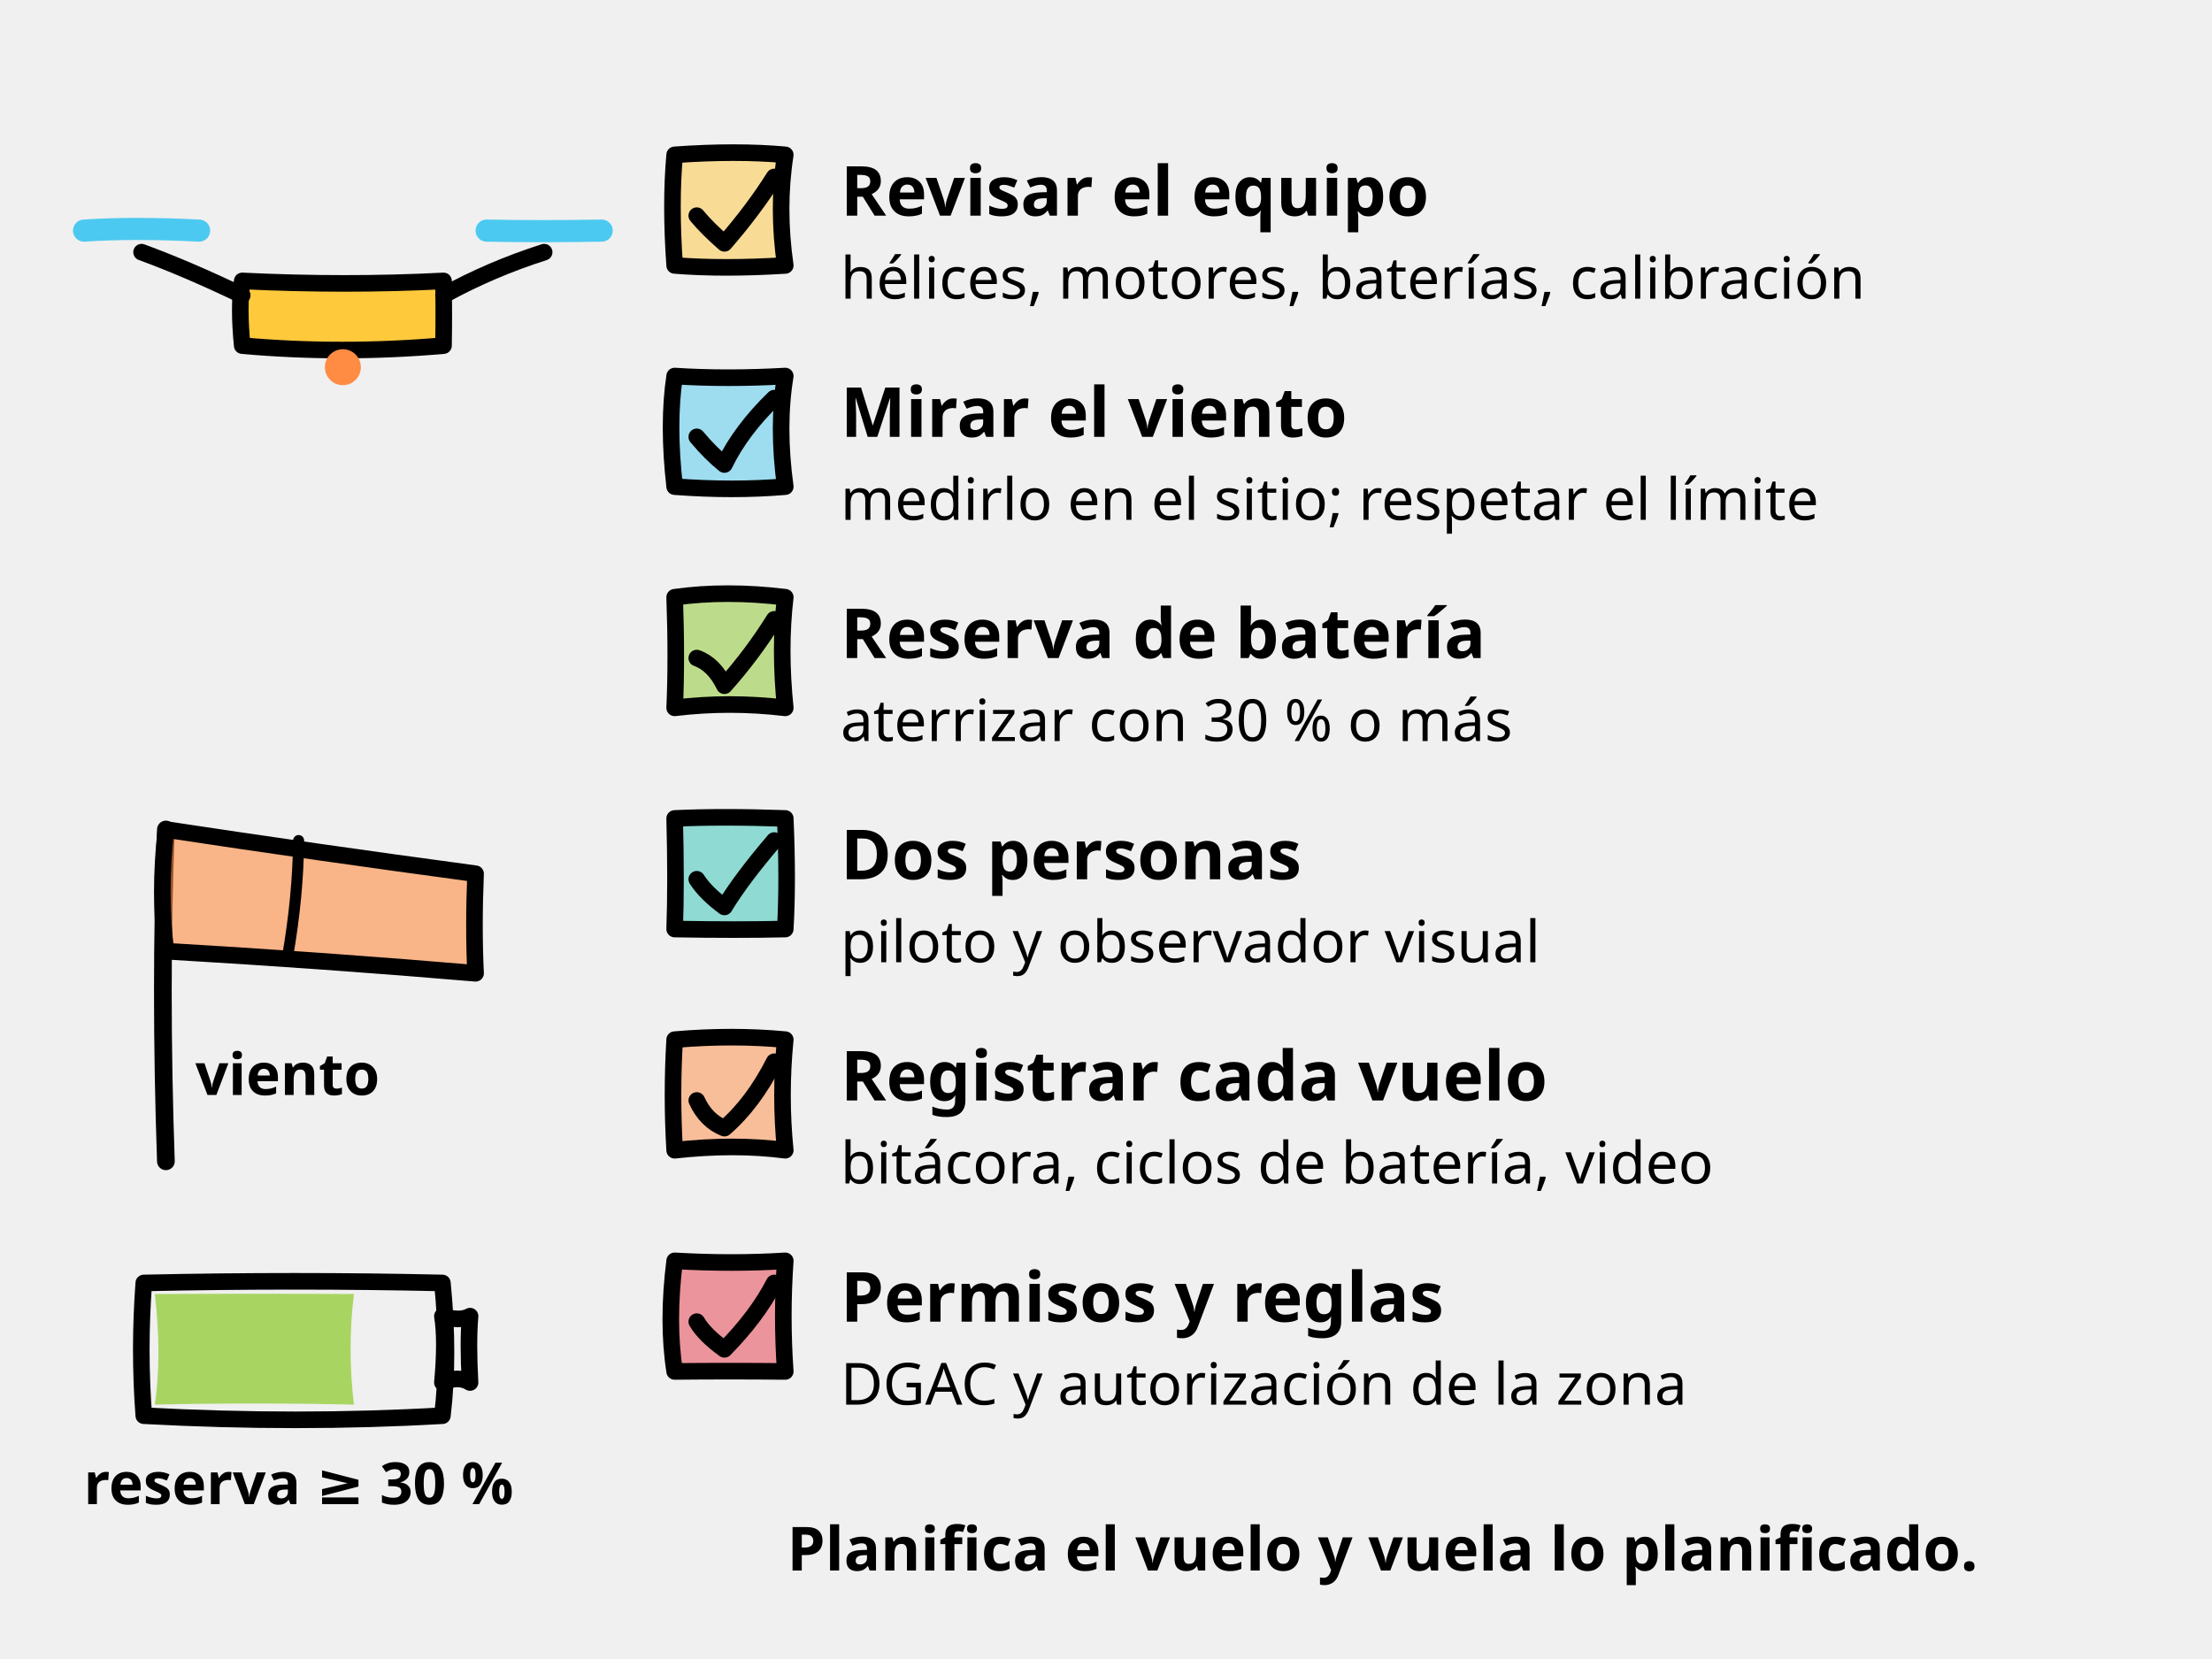
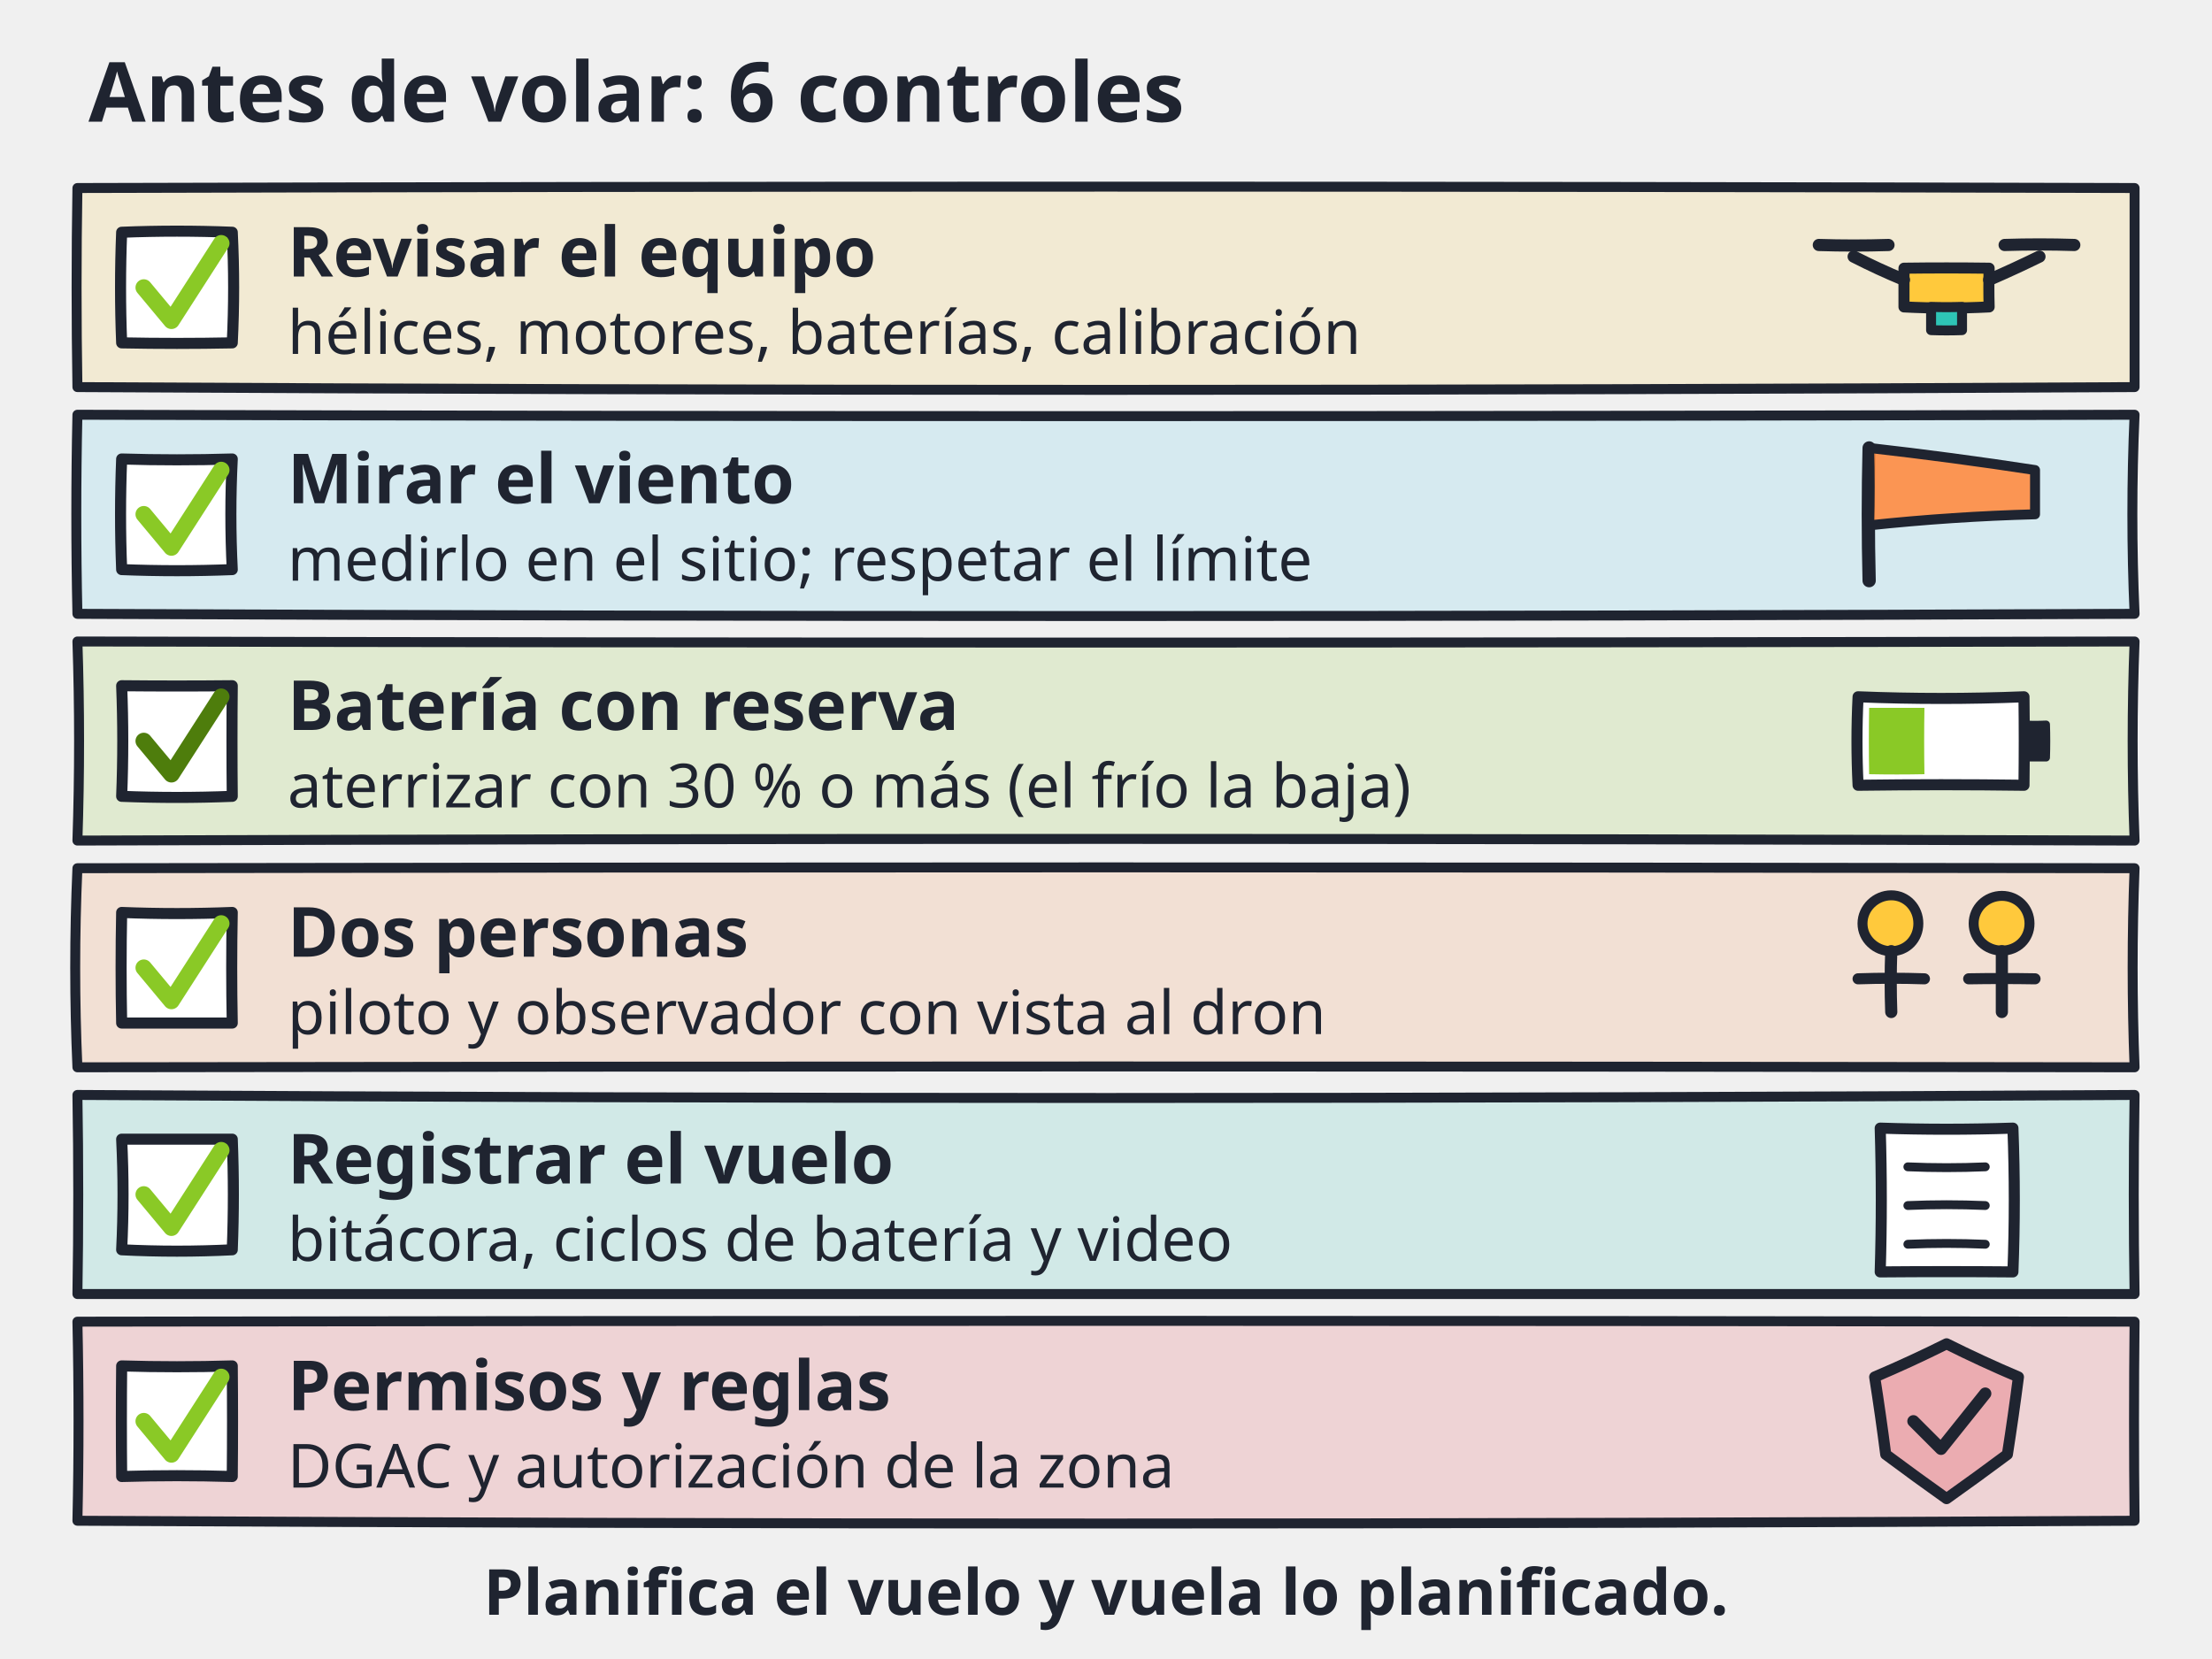
- <svg xmlns="http://www.w3.org/2000/svg" viewBox="0 0 400 300" role="img" aria-labelledby="t">
-   <g fill="none" stroke="currentColor" stroke-width="3" stroke-linecap="round" stroke-linejoin="round">
-     <path d="M43.8 50.8Q62.6 51.7 80.2 50.8Q80.3 56.7 80.2 62.5Q61.7 64.1 43.8 62.5Q43.1 55.5 43.8 50.8Z" fill="#FFC93C" />
-     <path d="M43.8 53.4Q33.8 48.6 25.6 45.6" />
-     <path d="M80.2 53.4Q88.7 48.7 98.4 45.6" />
-     <path d="M15.2 41.7Q24.2 41.1 36 41.7" stroke="#4CC9F0" stroke-width="4" />
-     <path d="M88 41.7Q97.7 41.9 108.8 41.7" stroke="#4CC9F0" stroke-width="4" />
-     <circle cx="62" cy="66.4" r="3.25" fill="#FF8C42" stroke="none" />
-     <path d="M30 210Q28.9 178.5 30 150" stroke-width="3.2" />
-     <path d="M30 150Q57 154.1 86 158Q85.6 167.7 86 176Q59 173.7 30 172Q28.7 161.7 30 150Z" fill="#FF8C42" fill-opacity="0.6" />
-     <path d="M54 152Q53.9 162.1 52 173" stroke-width="2" />
-     <path d="M26 232Q53.5 231.4 80 232Q81.3 245.1 80 256Q53.9 257.5 26 256Q25.1 244.1 26 232Z" />
-     <path d="M80 238Q83.2 239 85 238Q84.6 242.8 85 250Q82.9 248.7 80 250Q80.7 242.4 80 238Z" />
-     <path d="M28 234Q45.9 233.9 64 234Q62.8 243.9 64 254Q46 253.6 28 254Q29.3 245.2 28 234Z" fill="#8AC926" fill-opacity="0.7" stroke="none" />
-     <path d="M122 28Q133.2 27.2 142 28Q140.5 37.6 142 48Q130.8 48.7 122 48Q121.2 36.8 122 28Z" fill="#FFC93C" fill-opacity="0.5" />
-     <path d="M126 39Q127.8 41.2 131 44Q136.3 37.9 140 32" stroke-width="3" />
-     <path d="M122 68Q131.4 68.6 142 68Q140.5 77.1 142 88Q132.6 88.8 122 88Q120.7 76.6 122 68Z" fill="#4CC9F0" fill-opacity="0.5" />
-     <path d="M126 79Q128.5 82 131 84Q134 77.8 140 72" stroke-width="3" />
-     <path d="M122 108Q131.3 106.7 142 108Q140.9 117.3 142 128Q131.9 126.8 122 128Q122.4 119.2 122 108Z" fill="#8AC926" fill-opacity="0.5" />
-     <path d="M126 119Q129.1 120.1 131 124Q136 118.4 140 112" stroke-width="3" />
-     <path d="M122 148Q130.4 147.6 142 148Q142.5 159.4 142 168Q133.4 168.2 122 168Q122.3 159.5 122 148Z" fill="#2EC4B6" fill-opacity="0.5" />
-     <path d="M126 159Q127.6 161.5 131 164Q134.1 158.9 140 152" stroke-width="3" />
-     <path d="M122 188Q132.5 187.1 142 188Q141 198.1 142 208Q132.8 206.8 122 208Q121.4 198 122 188Z" fill="#FF8C42" fill-opacity="0.5" />
-     <path d="M126 199Q127.7 202.7 131 204Q136.2 199.5 140 192" stroke-width="3" />
-     <path d="M122 228Q132.5 228.6 142 228Q141.3 238 142 248Q131.8 247.9 122 248Q120.6 239.1 122 228Z" fill="#E63946" fill-opacity="0.5" />
-     <path d="M126 239Q127.4 241.4 131 244Q136.9 238 140 232" stroke-width="3" />
+ <svg xmlns="http://www.w3.org/2000/svg" viewBox="0 0 400 300" role="img" aria-labelledby="t d">
+   <g stroke-linecap="round" stroke-linejoin="round">
+     <path d="M14 34Q200 33.5 386 34Q386 52 386 70Q200 71 14 70Q13.7 52 14 34Z" fill="#FFC93C" fill-opacity="0.16" stroke="#1F2430" stroke-width="1.8" />
+     <path d="M22 42Q32 41.6 42 42Q42.5 52 42 62Q32 62.2 22 62Q21.6 52 22 42Z" fill="#FFFFFF" stroke="#1F2430" stroke-width="2" />
+     <path d="M26 52 L31 58 L40 44" fill="none" stroke="#8AC926" stroke-width="3" />
+     <path d="M344.3 48.5Q352 48.4 359.7 48.5Q359.6 52 359.7 55.5Q352 55.9 344.3 55.5Q344.3 52 344.3 48.5Z" fill="#FFC93C" stroke="#1F2430" stroke-width="2" />
+     <path d="M344.3 50.6Q339.7 48.7 335.2 46.4" fill="none" stroke="#1F2430" stroke-width="2.2" />
+     <path d="M328.9 44.3Q335.2 44.5 341.5 44.3" fill="none" stroke="#1F2430" stroke-width="2.2" />
+     <path d="M359.7 50.6Q364.3 48.6 368.8 46.4" fill="none" stroke="#1F2430" stroke-width="2.2" />
+     <path d="M362.5 44.3Q368.8 44.1 375.1 44.3" fill="none" stroke="#1F2430" stroke-width="2.2" />
+     <path d="M349.2 55.5Q352 55.6 354.8 55.5Q354.8 57.6 354.8 59.7Q352 59.8 349.2 59.7Q349.2 57.6 349.2 55.5Z" fill="#2EC4B6" stroke="#1F2430" stroke-width="1.8" />
+     <path d="M14 75Q200 75.5 386 75Q385.2 93 386 111Q200 111.8 14 111Q13.6 93 14 75Z" fill="#4CC9F0" fill-opacity="0.16" stroke="#1F2430" stroke-width="1.8" />
+     <path d="M22 83Q32 83.3 42 83Q41.5 93 42 103Q32 103.4 22 103Q21.6 93 22 83Z" fill="#FFFFFF" stroke="#1F2430" stroke-width="2" />
+     <path d="M26 93 L31 99 L40 85" fill="none" stroke="#8AC926" stroke-width="3" />
+     <path d="M338 81Q337.7 93 338 105" fill="none" stroke="#1F2430" stroke-width="2.4" />
+     <path d="M338 81Q353 82.7 368 85Q368 89 368 93Q353 93.4 338 95Q338.2 88 338 81Z" fill="#FF8C42" fill-opacity="0.9" stroke="#1F2430" stroke-width="1.8" />
+     <path d="M14 116Q200 116.4 386 116Q385.3 134 386 152Q200 151.4 14 152Q14.6 134 14 116Z" fill="#8AC926" fill-opacity="0.16" stroke="#1F2430" stroke-width="1.8" />
+     <path d="M22 124Q32 124.1 42 124Q41.9 134 42 144Q32 144.4 22 144Q22.4 134 22 124Z" fill="#FFFFFF" stroke="#1F2430" stroke-width="2" />
+     <path d="M26 134 L31 140 L40 126" fill="none" stroke="#4E7D0C" stroke-width="3" />
+     <path d="M336 126Q351 126.6 366 126Q366.1 134 366 142Q351 141.8 336 142Q335.6 134 336 126Z" fill="#FFFFFF" stroke="#1F2430" stroke-width="2" />
+     <path d="M338 128Q343 128 348 128Q347.9 134 348 140Q343 140.1 338 140Q337.9 134 338 128Z" fill="#8AC926" stroke="none" />
+     <path d="M366 131Q368 131.1 370 131Q370.1 134 370 137Q368 137 366 137Q365.9 134 366 131Z" fill="#1F2430" stroke="#1F2430" stroke-width="1.4" />
+     <path d="M14 157Q200 156.7 386 157Q385.3 175 386 193Q200 192.7 14 193Q13.2 175 14 157Z" fill="#FF8C42" fill-opacity="0.16" stroke="#1F2430" stroke-width="1.8" />
+     <path d="M22 165Q32 165.4 42 165Q41.8 175 42 185Q32 185 22 185Q21.8 175 22 165Z" fill="#FFFFFF" stroke="#1F2430" stroke-width="2" />
+     <path d="M26 175 L31 181 L40 167" fill="none" stroke="#8AC926" stroke-width="3" />
+     <path d="M342 161.9C344.8 161.9 346.9 164.2 346.9 167C346.9 169.8 344.8 172 342 172C339.2 172 336.8 169.8 336.8 167C336.8 164.2 339.2 161.9 342 161.9Z" fill="#FFC93C" stroke="#1F2430" stroke-width="1.8" />
+     <path d="M342 172Q341.8 177.5 342 183" fill="none" stroke="#1F2430" stroke-width="2.2" />
+     <path d="M336 177Q342 176.8 348 177" fill="none" stroke="#1F2430" stroke-width="2" />
+     <path d="M362 162C364.8 162 367 164.2 367 167C367 169.8 364.8 171.9 362 171.9C359.2 171.9 356.9 169.8 356.9 167C356.9 164.2 359.2 162 362 162Z" fill="#FFC93C" stroke="#1F2430" stroke-width="1.8" />
+     <path d="M362 172Q362 177.5 362 183" fill="none" stroke="#1F2430" stroke-width="2.2" />
+     <path d="M356 177Q362 176.9 368 177" fill="none" stroke="#1F2430" stroke-width="2" />
+     <path d="M14 198Q200 199.1 386 198Q385.7 216 386 234Q200 234 14 234Q14.3 216 14 198Z" fill="#2EC4B6" fill-opacity="0.16" stroke="#1F2430" stroke-width="1.8" />
+     <path d="M22 206Q32 206 42 206Q42.4 216 42 226Q32 226.5 22 226Q22.5 216 22 206Z" fill="#FFFFFF" stroke="#1F2430" stroke-width="2" />
+     <path d="M26 216 L31 222 L40 208" fill="none" stroke="#8AC926" stroke-width="3" />
+     <path d="M340 204Q352 204.4 364 204Q364.5 217 364 230Q352 229.9 340 230Q340.4 217 340 204Z" fill="#FFFFFF" stroke="#1F2430" stroke-width="2" />
+     <path d="M345 211Q352 211.3 359 211" fill="none" stroke="#1F2430" stroke-width="1.6" />
+     <path d="M345 218Q352 217.7 359 218" fill="none" stroke="#1F2430" stroke-width="1.6" />
+     <path d="M345 225Q352 224.7 359 225" fill="none" stroke="#1F2430" stroke-width="1.6" />
+     <path d="M14 239Q200 238.7 386 239Q385.8 257 386 275Q200 276 14 275Q14.4 257 14 239Z" fill="#E63946" fill-opacity="0.16" stroke="#1F2430" stroke-width="1.8" />
+     <path d="M22 247Q32 247.3 42 247Q42.1 257 42 267Q32 266.7 22 267Q21.9 257 22 247Z" fill="#FFFFFF" stroke="#1F2430" stroke-width="2" />
+     <path d="M26 257 L31 263 L40 249" fill="none" stroke="#8AC926" stroke-width="3" />
+     <path d="M352 243Q358.4 246.2 365 249Q364.1 256 363 263Q357.5 267.1 352 271Q346.5 267.1 341 263Q340.1 256 339 249Q345.6 246.2 352 243Z" fill="#E63946" fill-opacity="0.25" stroke="#1F2430" stroke-width="2" />
+     <path d="M346 257 L351 262 L359 252" fill="none" stroke="#1F2430" stroke-width="2.2" />
  </g>
-   <g fill="currentColor" stroke="none" font-family="Archivo, system-ui, sans-serif">
-     <text x="52" y="198" font-size="10.5" font-weight="600" text-anchor="middle">viento</text>
-     <text x="54" y="272" font-size="10.5" font-weight="600" text-anchor="middle">reserva ≥ 30 %</text>
-     <text x="152" y="39" font-size="12.5" font-weight="700">Revisar el equipo</text>
-     <text x="152" y="54" font-size="10.5" font-weight="400">hélices, motores, baterías, calibración</text>
-     <text x="152" y="79" font-size="12.5" font-weight="700">Mirar el viento</text>
-     <text x="152" y="94" font-size="10.5" font-weight="400">medirlo en el sitio; respetar el límite</text>
-     <text x="152" y="119" font-size="12.5" font-weight="700">Reserva de batería</text>
-     <text x="152" y="134" font-size="10.5" font-weight="400">aterrizar con 30 % o más</text>
-     <text x="152" y="159" font-size="12.5" font-weight="700">Dos personas</text>
-     <text x="152" y="174" font-size="10.5" font-weight="400">piloto y observador visual</text>
-     <text x="152" y="199" font-size="12.5" font-weight="700">Registrar cada vuelo</text>
-     <text x="152" y="214" font-size="10.5" font-weight="400">bitácora, ciclos de batería, video</text>
-     <text x="152" y="239" font-size="12.5" font-weight="700">Permisos y reglas</text>
-     <text x="152" y="254" font-size="10.5" font-weight="400">DGAC y autorización de la zona</text>
-     <text x="250" y="284" font-size="11" font-weight="600" text-anchor="middle">Planifica el vuelo y vuela lo planificado.</text>
+   <g stroke="none" fill="#1F2430" font-family="Archivo, 'Segoe UI', system-ui, sans-serif">
+     <text x="16" y="22" font-size="15" font-weight="700">Antes de volar: 6 controles</text>
+     <text x="52" y="50" font-size="12.5" font-weight="700">Revisar el equipo</text>
+     <text x="52" y="64" font-size="11">hélices, motores, baterías, calibración</text>
+     <text x="52" y="91" font-size="12.5" font-weight="700">Mirar el viento</text>
+     <text x="52" y="105" font-size="11">medirlo en el sitio; respetar el límite</text>
+     <text x="52" y="132" font-size="12.5" font-weight="700">Batería con reserva</text>
+     <text x="52" y="146" font-size="11">aterrizar con 30 % o más (el frío la baja)</text>
+     <text x="52" y="173" font-size="12.5" font-weight="700">Dos personas</text>
+     <text x="52" y="187" font-size="11">piloto y observador con vista al dron</text>
+     <text x="52" y="214" font-size="12.5" font-weight="700">Registrar el vuelo</text>
+     <text x="52" y="228" font-size="11">bitácora, ciclos de batería y video</text>
+     <text x="52" y="255" font-size="12.5" font-weight="700">Permisos y reglas</text>
+     <text x="52" y="269" font-size="11">DGAC y autorización de la zona</text>
+     <text x="200" y="292" font-size="11.5" font-weight="700" text-anchor="middle">Planifica el vuelo y vuela lo planificado.</text>
  </g>
</svg>
